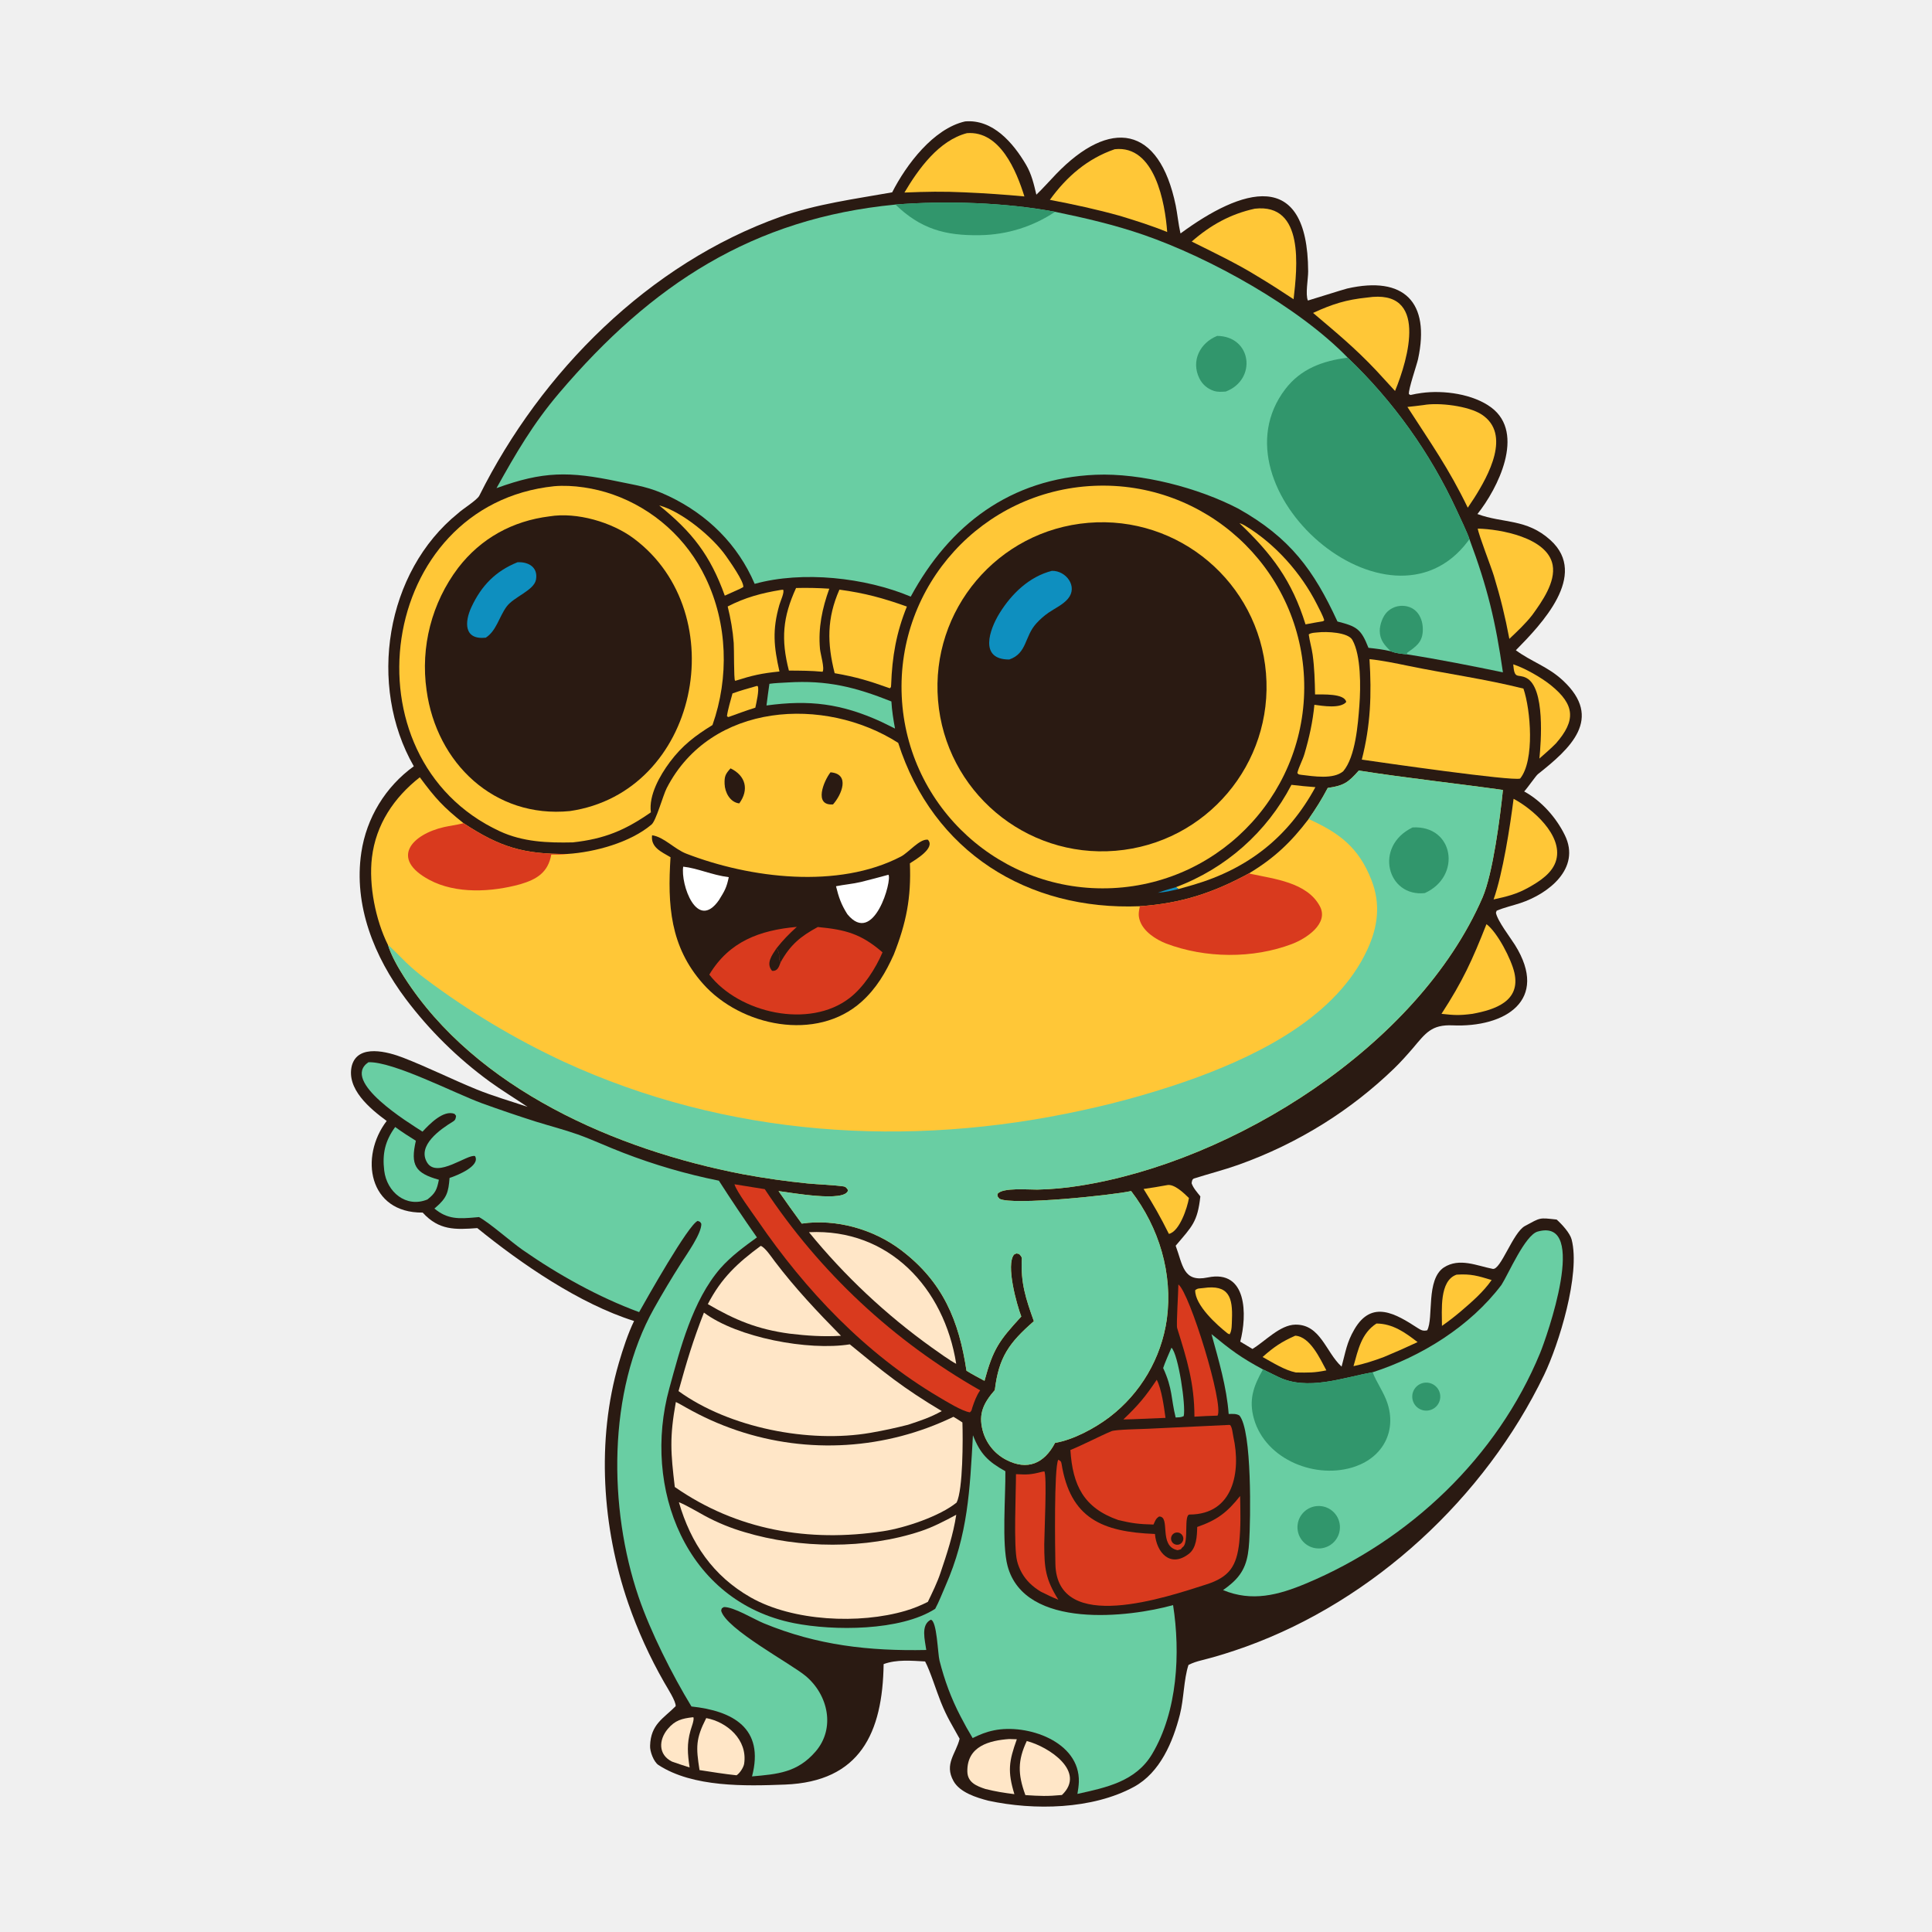
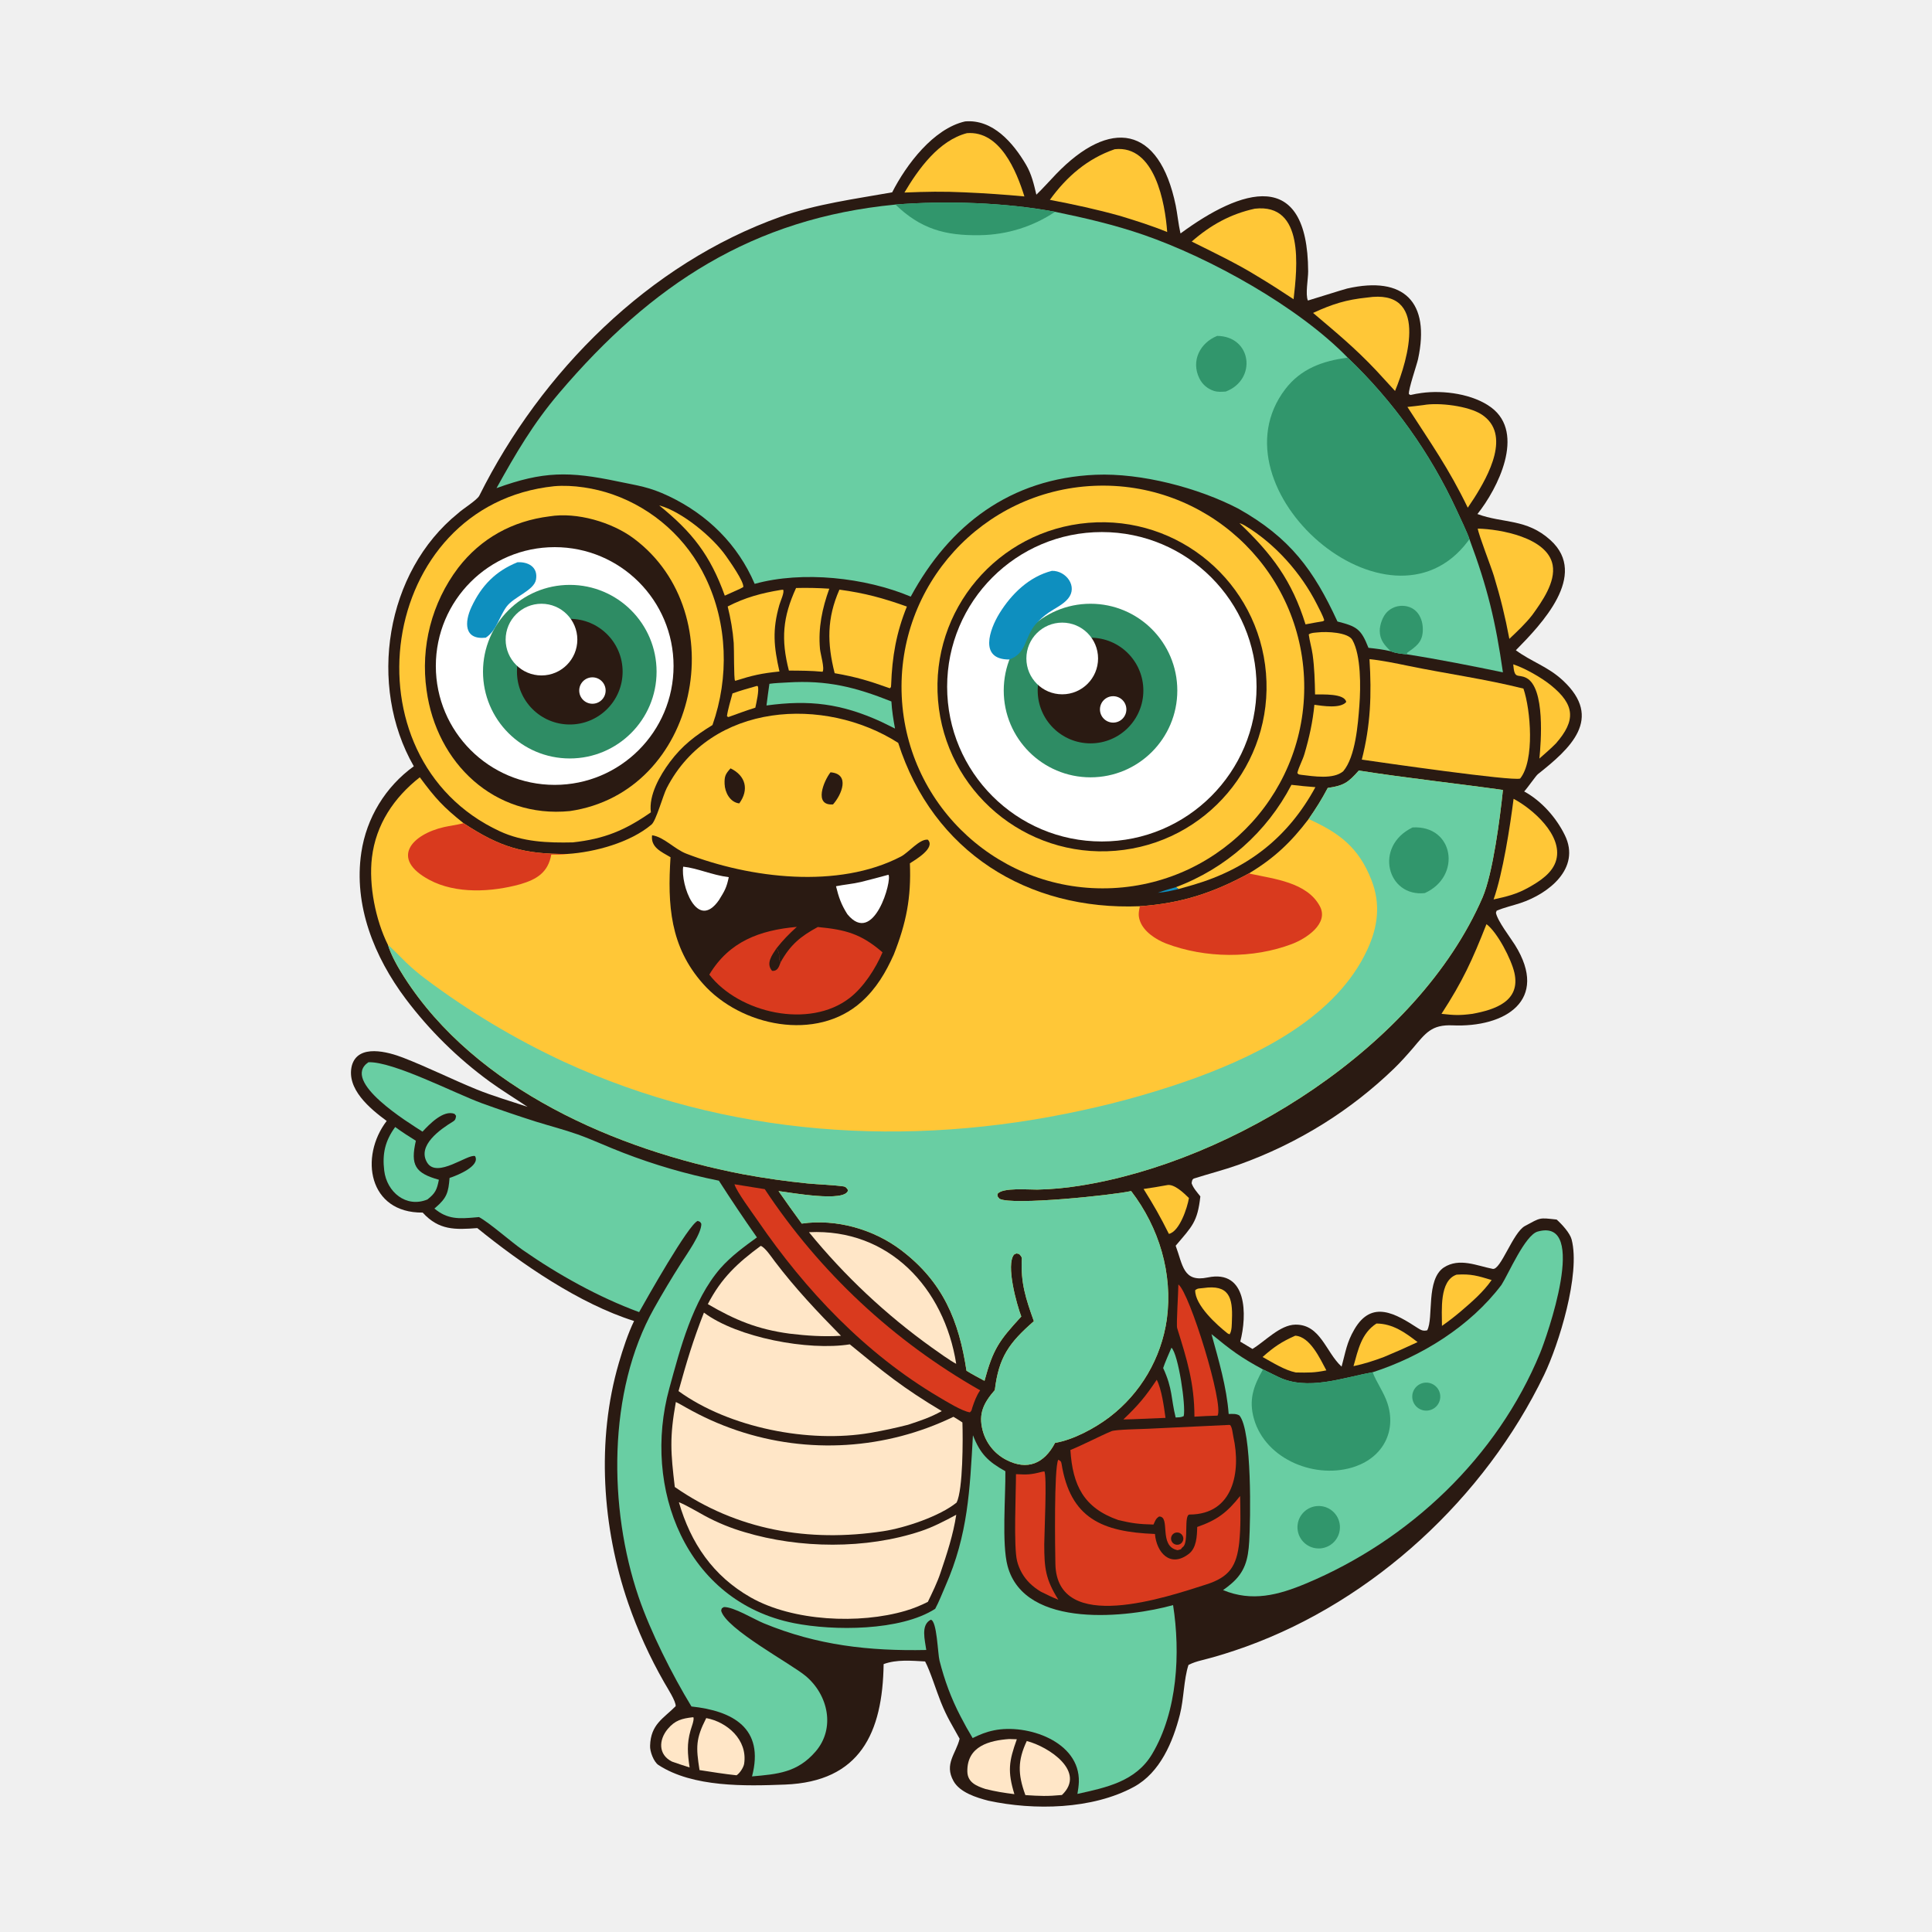
<svg xmlns="http://www.w3.org/2000/svg" viewBox="0 0 1024 1024">
  <path fill="#2a1a12" d="M511.523 64.354c14.706-1.268 25.494 11.376 32.311 22.967 2.917 4.96 4.146 10.319 5.459 15.862 2.791-2.598 7.829-8.178 10.332-10.781 28.809-29.974 54.793-25.962 63.533 16.521.821 3.988 1.476 10.209 2.403 14.22l.141.589c32.041-23.614 67.411-35.449 67.648 20.14.017 3.968-1.577 12.199-.127 15.419.252-.003 18.908-5.93 20.768-6.355 30.22-6.902 44.131 7.224 37.612 37.378-.668 3.09-5.255 16.212-4.843 18.597l.854.442a58 58 0 0 1 5.787-1.063c11.664-1.62 27.464.513 37.069 7.745 18.129 13.651 3.373 42.931-7.402 56.418 13.751 5.071 26.034 2.297 38.765 13.881 20.326 18.496-5.001 44.681-18.398 58.31 8.301 6.139 16.91 8.566 24.91 15.999 21.722 20.182 3.886 36.126-13.21 49.663-1.143.905-5.338 7.098-7.292 9.181 9.165 4.989 17.029 13.882 21.574 23.214 8.571 17.601-8.711 31.01-23.541 35.933-4.031 1.338-8.774 2.395-12.622 4.069l-.377 1.063c.771 4.309 7.602 13.097 10.062 17.032 18.41 29.447-5.323 43.872-33.025 42.661-11.159-.487-14.295 4.101-20.927 11.956-3.127 3.65-6.72 7.661-10.147 10.965a226.8 226.8 0 0 1-37.084 29.028 232.3 232.3 0 0 1-45.584 22.041c-7.629 2.696-15.613 4.73-23.284 7.168-1.063.338-1.186 1.62-1.3 2.538.87 2.578 2.902 4.763 4.626 6.958-1.523 13.702-4.418 15.896-13.085 26.147 3.804 10.165 3.88 19.557 16.979 16.821 21.073-4.403 20.905 20.125 17.253 34.01l6.459 3.875c6.626-3.936 14.582-12.797 22.81-12.882 13.314-.137 16.1 14.664 24.438 22.251 2.172-7.839 2.632-12.647 6.813-19.797 9.248-15.817 21.836-8.239 33.535-.651 1.734 1.125 2.933 1.723 5.04 1.195 3.494-6.566-.798-26.873 8.834-33.314 8.29-5.298 17.494-.874 25.889.761 4.241.825 10.678-19.274 17.065-22.718 8.512-4.591 7.435-4.456 16.818-3.419 2.819 2.53 7.039 7.122 7.935 10.573 4.776 18.391-6.827 55.68-14.61 71.806-31.424 65.102-90.238 119.48-158.007 143.987-7.707 2.753-15.41 5.228-23.356 7.191-2.605.643-4.695 1.292-7.106 2.505-2.54 7.776-2.404 17.919-4.547 26.309-3.685 14.424-10.445 30.742-24.362 38.311-22.138 12.04-53.029 12.537-77.148 7.337-6.348-1.647-15.077-4.343-18.471-10.391-5.115-9.114 1.388-14.615 3.225-22.459-4.074-7.448-6.578-11.076-9.966-19.483-2.361-5.859-5.602-16.377-8.321-21.473-7.274-.388-15.086-1.141-21.985 1.406-.523 36.435-12.448 62.295-52.275 63.849-20.957.818-48.788 1.53-67.073-10.368-2.526-1.644-4.616-7.285-4.432-10.222.332-11.441 7.141-14.468 13.539-20.946.323-2.453-4.567-9.954-6.047-12.591a247.4 247.4 0 0 1-19.078-41.982c-13.854-40.198-16.953-86.388-4.964-127.403 2.082-7.123 4.829-15.564 8.059-22.199-28.91-9.067-59.853-30.349-83.095-49.235-11.749.886-20.343 1.224-28.949-8.216-28.759.279-33.592-29.581-19.079-48.568-8.905-6.556-21.517-17.005-18.462-29.325 3.254-11.767 19.281-7.28 27.258-4.18 13.225 5.139 25.69 11.407 38.768 16.743 8.759 3.573 18.132 6.264 27.073 9.28-6.69-4.511-13.541-8.666-20.09-13.416a212.3 212.3 0 0 1-44.464-43.81c-16.633-22.181-27.714-49.497-23.525-77.582a68.94 68.94 0 0 1 27.817-45.695c-24.578-42.857-14.969-103.09 23.468-134.096 2.147-2.095 10.078-6.969 11.26-9.339 32.739-65.644 89.885-123.011 159.761-147.857 18.942-6.735 39.224-9.375 59.06-12.912 7.405-14.582 21.807-33.782 38.65-37.587" />
  <path fill="#ffc737" d="M300.761 452.61c14.513-.931 33.282-6.03 44.583-15.604 2.429-2.059 6.07-15.488 8.022-19.283 23.432-45.554 83.736-48.911 122.698-23.99 18.463 57.763 68.542 89.003 128.089 86.583 21.791-1.482 38.86-7.047 57.912-17.462 13.323-8.02 22.212-16.479 31.532-28.744 3.932-5.682 6.861-10.284 10.135-16.482 8.556-1.247 10.813-2.828 16.469-9.22 24.844 3.92 51.254 6.761 76.385 10.281-1.463 14.055-5.265 44.254-10.851 57.103-34.259 78.809-132.131 139.989-213.675 152.7a163 163 0 0 1-22.271 2.023c-4.691.062-18.579-1.196-21.071 2.283-.016 1.78-.225.913 1.029 2.569 6.64 3.667 60.293-1.916 69.779-4.086 14.803 19.33 22.183 43.685 18.914 67.966a79.4 79.4 0 0 1-30.385 51.853c-7.809 5.897-19.08 12.01-28.857 13.666-5.67 10.842-14.608 14.914-26.027 8.901a24.6 24.6 0 0 1-12.314-15.387c-2.466-9.158.655-14.866 6.419-21.525 2.084-17.438 7.57-25.022 20.694-36.492-4.309-12.084-7.029-20.227-6.38-33.136.051-1.021-.782-1.776-1.43-2.472-1.856-.368-.991-.473-2.69.286-4.481 5.48 1.441 26.529 3.833 32.851-11.79 12.833-14.92 17.153-19.5 34.073-2.931-1.603-6.805-3.589-9.543-5.349-3.992-26.432-12.405-47.008-34.565-63.86-14.574-11.083-34.445-16.799-52.753-14.124a873 873 0 0 1-12.303-17.235c6.004.691 35.61 6.223 36.846-.462-.582-.974-1.072-1.834-2.484-2.028-6.066-.834-12.903-.977-18.995-1.561a417 417 0 0 1-34.21-4.882c-67.046-12.858-141.571-45.068-179.593-104.54-3.228-5.051-6.783-11.215-8.563-16.958-6.572-13.155-10.267-31.683-8.507-46.366 2.098-17.505 11.666-31.78 25.375-42.524 8.352 11.306 12.43 15.728 23.163 24.316 19.505 12.834 32.012 16.494 55.09 16.318" />
  <path fill="#69cea3" d="M720.201 408.408c24.844 3.92 51.254 6.761 76.385 10.281-1.463 14.055-5.265 44.254-10.851 57.103-34.259 78.809-132.131 139.989-213.675 152.7a163 163 0 0 1-22.271 2.023c-4.691.062-18.579-1.196-21.071 2.283-.016 1.78-.225.913 1.029 2.569 6.64 3.667 60.293-1.916 69.779-4.086 14.803 19.33 22.183 43.685 18.914 67.966a79.4 79.4 0 0 1-30.385 51.853c-7.809 5.897-19.08 12.01-28.857 13.666-5.67 10.842-14.608 14.914-26.027 8.901a24.6 24.6 0 0 1-12.314-15.387c-2.466-9.158.655-14.866 6.419-21.525 2.084-17.438 7.57-25.022 20.694-36.492-4.309-12.084-7.029-20.227-6.38-33.136.051-1.021-.782-1.776-1.43-2.472-1.856-.368-.991-.473-2.69.286-4.481 5.48 1.441 26.529 3.833 32.851-11.79 12.833-14.92 17.153-19.5 34.073-2.931-1.603-6.805-3.589-9.543-5.349-3.992-26.432-12.405-47.008-34.565-63.86-14.574-11.083-34.445-16.799-52.753-14.124a873 873 0 0 1-12.303-17.235c6.004.691 35.61 6.223 36.846-.462-.582-.974-1.072-1.834-2.484-2.028-6.066-.834-12.903-.977-18.995-1.561a417 417 0 0 1-34.21-4.882c-67.046-12.858-141.571-45.068-179.593-104.54-3.228-5.051-6.783-11.215-8.563-16.958 1.088.556 8.252 8.002 9.708 9.378a115 115 0 0 0 10.069 8.508 411 411 0 0 0 73.358 43.967c86.267 39.706 182.385 45.993 274.645 25.81a466 466 0 0 0 61.323-17.589c34.241-12.728 73.686-32.636 89.886-67.427 5.737-12.319 7.25-24.342 2.257-37.104-6.743-17.237-17.004-24.951-33.289-32.299 3.932-5.682 6.861-10.284 10.135-16.482 8.556-1.247 10.813-2.828 16.469-9.22" />
  <path fill="#31966c" d="M748.708 438.555c22.002-1.213 26.11 25.953 6.47 34.792-19.841 2.233-27.227-24.767-6.47-34.792" />
  <path fill="#d93a1e" d="M604.153 480.316c21.791-1.482 38.86-7.047 57.912-17.462l.623.261c12.492 2.717 30.03 4.5 36.836 17.164 4.994 9.292-7.346 17.24-14.654 20.022-20.842 7.935-46.086 7.662-66.884-.244-5.462-2.154-11.698-6.263-13.728-11.783-1.121-3.049-.725-4.852-.105-7.958m-358.482-44.024c19.505 12.834 32.012 16.494 55.09 16.318-2.584.436-5.896.316-8.573.326-1.688 9.443-7.61 13.132-16.408 15.719-15.155 4.176-34.053 5.297-48.258-2.335-21.029-11.298-9.237-24.071 7.868-27.958 2.797-.636 6.737-1.16 9.361-1.828z" />
  <path fill="#2a1a12" d="M345.609 442.712c6.259.858 11.832 7.308 18.141 9.746 33.866 13.091 80.506 18.859 113.764 1.534 4.095-2.133 9.851-9.43 14.252-8.95 4.263 4.375-6.646 10.693-9.506 12.536.751 18.155-1.906 31.594-8.532 48.343-4.255 9.508-9.253 17.997-17.119 25.053-23.824 21.371-63.955 13.052-84.006-9.56-17.54-19.78-18.817-41.891-17.212-67.07-4.858-2.874-10.569-5.191-9.782-11.632" />
  <path fill="#d93a1e" d="M433.448 491.338c14.662 1.403 22.864 3.523 34.313 13.416-3.645 8.56-9.949 18.379-17.348 24.131-21.418 16.651-58.694 8.072-74.466-12.315 10.546-17.594 26.776-23.561 46.381-25.304-4.352 3.969-7.175 6.827-10.817 11.428 2.566 3.168.571 4.883 2.212 7.37 5.085-9.249 10.611-13.803 19.725-18.726" />
  <path fill="#2a1a12" d="M413.723 510.064c-.91 2.492-1.608 4.746-4.492 4.516-3.426-3.957-.052-8.345 2.28-11.886 2.566 3.168.571 4.883 2.212 7.37" />
  <path fill="#fff" d="M470.88 463.639c2.122 2.529-7.634 38.157-21.766 20.907-3.279-5.191-4.562-8.936-6.014-14.817 4.227-.874 8.969-1.243 13.23-2.268 4.85-1.167 9.718-2.543 14.55-3.822m-108.763-4.285c7.579.781 15.069 4.422 24.148 5.563-1.165 5.623-2.223 7.342-5.218 12.178-11.712 16.741-20.389-8.519-18.93-17.741" />
  <path fill="#2a1a12" d="M387.198 407.246c8.08 3.891 9.907 11.347 4.625 18.573-4.884-.568-7.62-5.827-7.771-10.348-.136-4.093.479-5.244 3.146-8.225m52.985 2.095c10.597.835 5.886 11.933 1.338 17.011-10.399.811-4.93-12.405-1.338-17.011" />
  <path fill="#69cea3" d="M474.616 108.425c26.382-2.143 58.382-1.124 84.611 3.836 15.897 3.281 31.525 6.904 46.937 12.23 35.167 12.154 82.109 38.159 108.164 65.086A265.9 265.9 0 0 1 772 270.262c1.276 2.736 6.147 13.027 6.83 15.5 9.592 25.675 13.869 43.602 17.749 70.592-15.342-3.199-35.215-7.117-50.704-9.507-2.835-.293-6.162-.571-8.75-1.669-4.111-.949-7.638-1.364-11.819-1.822-3.913-9.996-6.135-11.333-16.428-13.941-12.561-27.287-25.114-44.367-52.423-59.756-21.271-11.105-51.562-19.048-75.727-18.023-45.19 1.917-77.465 26.599-98.016 64.587-24.196-10.168-57.379-13.768-82.715-6.768-8.984-20.965-24.997-36.709-45.505-46.47-10.498-4.997-16.336-5.552-26.909-7.781-26.011-5.485-39.68-5.469-64.421 3.522 10.291-18.53 19.417-34.193 33.197-50.405 48.85-57.471 102.655-92.648 178.257-99.896" />
  <path fill="#31966c" d="M778.83 285.762q-.423.597-.863 1.181c-41.598 55.2-136.809-28.028-96.799-80.615 8.328-10.945 20.033-15.109 33.16-16.751A265.9 265.9 0 0 1 772 270.262c1.276 2.736 6.147 13.027 6.83 15.5M474.616 108.425c26.382-2.143 58.382-1.124 84.611 3.836a73.34 73.34 0 0 1-39.78 12.385c-18.625.363-31.619-3.426-44.831-16.221m262.509 236.753c-3.163-3.054-5.717-5.84-5.828-10.603-.077-3.276 1.514-7.848 3.879-10.209a11.33 11.33 0 0 1 8.064-3.275c7.626.127 11.286 6.546 10.849 13.617-.371 6.009-3.854 8.089-8.33 11.33.063.788-.015.616.116.809-2.835-.293-6.162-.571-8.75-1.669M645.13 178.034c18.389.193 21.188 23.168 4.552 29.496-2.208.136-4.147.344-6.28-.347a12.86 12.86 0 0 1-7.75-6.729c-4.462-9.151.322-18.709 9.478-22.42" />
  <path fill="#ffc737" d="M579.756 257.503c58.805-2.645 108.648 42.822 111.403 101.622s-42.617 108.728-101.412 111.594c-58.951 2.874-109.042-42.647-111.804-101.603-2.763-58.957 42.852-108.962 101.813-111.613" />
  <path fill="#2a1a12" d="M576.816 277.107c48.017-4.016 90.192 31.669 94.18 79.688s-31.722 90.173-79.744 94.133c-47.981 3.957-90.092-31.717-94.077-79.697-3.985-47.979 31.664-90.111 79.641-94.124" />
+   <path fill="#fff" d="M502 364a82 82 0 1 0 164 0 82 82 0 1 0-164 0z" />
+   <path fill="#2e8c64" d="M532 366a46 46 0 1 0 92 0 46 46 0 1 0-92 0z" />
+   <path fill="#2a1a12" d="M550 366a28 28 0 1 0 56 0 28 28 0 1 0-56 0z" />
+   <path fill="#fff" d="M544 349a19 19 0 1 0 38 0 19 19 0 1 0-38 0z" />
+   <path fill="#fff" d="M583 376a7 7 0 1 0 14 0 7 7 0 1 0-14 0z" />
  <path fill="#0e8fbf" d="M557.535 302.555c7.514-.17 13.96 8.379 8.49 14.806-2.723 3.2-6.736 4.95-10.203 7.321a38 38 0 0 0-6.589 5.784c-6.29 6.917-4.827 15.84-14.303 19.083-16.209.075-10.444-15.967-5.176-24.498 6.393-10.355 15.786-19.441 27.781-22.496" />
  <path fill="#69cea3" d="M195.276 563.008c13.137-.479 45.651 16.447 60.296 21.796a756 756 0 0 0 28.68 9.741c6.901 2.145 15.246 4.331 21.914 6.708 7.88 2.81 16.201 6.725 24.181 9.756a310.4 310.4 0 0 0 50.675 14.78 871 871 0 0 0 20.169 30.061c-6.844 4.955-13.711 9.971-19.359 16.364-14.822 17.115-21.31 42.635-27.097 63.704-14.45 52.599 8.655 112.971 66.113 124.387 20.905 4.154 56.441 4.224 74.821-7.596 1.974-3.619 3.751-8.283 5.435-12.112 11.981-27.24 12.929-50.893 14.572-79.892 3.859 9.874 8.003 13.965 17.192 19.078.158 13.219-1.973 38.566 1.171 50.239 9.15 33.975 64.878 27.11 87.718 20.715 3.945 25.31 2.382 56.319-11.108 78.939-8.689 14.57-24.293 17.75-39.586 21.132.334-1.894.69-4.406.749-6.301.67-21.546-27.478-31.015-45.055-27.37-4.246.881-7.402 2.193-11.232 4.076a184 184 0 0 1-6.42-11.501c-5.011-9.636-8.433-18.97-11.125-29.475-1.002-3.913-1.317-21.056-4.627-21.756-5.497 2.761-3.084 10.919-2.411 16.044-30.313.618-57.763-2.44-86.136-14.151-5.38-2.221-15.885-8.717-21.125-8.602-1.456.937-1.01.305-1.454 1.909 2.389 9.624 36.917 28.044 44.771 34.607 12.009 10.037 15.887 27.812 5.232 40.113-9.656 11.147-20.131 11.929-33.642 13.13 6.763-25.701-10.386-34.755-32.099-37.061-10.146-16.636-21.764-39.678-28.059-58.172-15.936-46.82-16.493-108.816 8.199-152.771a498 498 0 0 1 14.396-24.076c3.012-4.794 10.774-15.524 10.701-20.791-.907-1.386-.315-.854-1.917-1.557-4.889 1.851-27.018 41.158-31.059 48.347-21.363-7.847-43.188-19.997-61.839-33.039-6.229-4.356-17.216-14.14-23.026-17.335l-2.034.184c-8.514.744-14.672 1.114-21.605-4.706l.574-.487c6.106-5.209 6.847-8.151 7.458-15.735 3.921-1.261 16.492-6.307 13.5-11.583-3.854-1.254-20.125 11.971-25.351 3.49-5.576-9.05 7.054-17.759 13.639-21.778 1.368-.834 1.463-1.584 1.657-3.059l-.796-1.024c-5.882-2.28-13.325 5.459-16.98 9.42-7.088-4.579-43.591-26.709-28.671-36.79" />
  <path fill="#ffc737" d="M293.754 257.7c9.912-.855 21.61 1.064 30.975 4.35a86.18 86.18 0 0 1 49.327 44.35c11.601 24.156 12.459 52.726 3.574 77.883-9.163 5.632-16.09 10.905-22.604 19.64-5.246 7.036-11.288 17.59-10.043 26.628-13.789 9.58-24.566 14.074-41.36 15.931-13.319.302-26.474-.208-38.778-5.919-83.385-38.709-65.059-173.053 28.909-182.863" />
  <path fill="#2a1a12" d="M291.203 273.685c14.516-2.376 33.104 3.039 44.766 11.76 53.211 39.793 34.327 134.455-33.918 144.438-40.049 3.957-70.708-25.442-75.957-64.042a87.1 87.1 0 0 1 16.739-64.872c12.08-15.701 28.829-24.841 48.37-27.284" />
+   <path fill="#fff" d="M231 353a63 63 0 1 0 126 0 63 63 0 1 0-126 0z" />
+   <path fill="#2e8c64" d="M256 356a46 46 0 1 0 92 0 46 46 0 1 0-92 0z" />
+   <path fill="#2a1a12" d="M274 356a28 28 0 1 0 56 0 28 28 0 1 0-56 0z" />
+   <path fill="#fff" d="M268 339a19 19 0 1 0 38 0 19 19 0 1 0-38 0z" />
+   <path fill="#fff" d="M307 366a7 7 0 1 0 14 0 7 7 0 1 0-14 0z" />
  <path fill="#0e8fbf" d="M274.272 298.01c5.582-.321 10.977 2.455 9.827 9.135-1.009 5.863-11.824 9.134-15.669 14.468-3.967 5.503-5.323 12.729-10.979 16.38-11.728 1.242-11.224-8.413-7.583-16.229 5.306-11.388 12.811-19.068 24.404-23.754" />
  <path fill="#69cea3" d="M727.538 727.327c25.844-8.317 51.71-24.379 68.286-46.328 3.665-5.732 12.487-26.366 19.17-28.245 27.492-7.731 4.487 56.65 1.296 64.39-22.794 55.296-69.231 99.189-124.032 122.136-14.736 6.17-28.721 9.848-44.003 3.497a52 52 0 0 0 4.182-3.225c7.485-6.31 9.095-13.067 9.672-22.468.701-11.41 1.6-58.931-5.218-66.867-1.851-1.046-3.487-.785-5.67-.778-1.072-14.322-5.308-28.506-9.111-42.327 10.536 8.615 15.259 12.213 27.287 18.719a714 714 0 0 1 8.012 3.899c15.503 7.655 34.328.424 50.129-2.403" />
  <path fill="#31966c" d="M669.397 725.831a714 714 0 0 1 8.012 3.899c15.503 7.655 34.328.424 50.129-2.403 2.038 5.408 5.956 10.638 7.845 16.451 4.802 14.77-2.323 28.258-16.901 33.434-20.534 7.292-47.624-3.346-53.86-25.18-2.917-10.21-.15-17.523 4.775-26.201m28.57 72.421c6.226-.541 11.7 4.094 12.193 10.323.492 6.23-4.185 11.668-10.418 12.113-6.165.439-11.531-4.176-12.019-10.338s4.086-11.563 10.244-12.098m55.418-64.985a7.426 7.426 0 1 1 5.122 13.941 7.426 7.426 0 0 1-5.122-13.941" />
  <path fill="#ffe6c7" d="M358.215 743.096c1.626.75 3.807 2.028 5.409 2.934 8.815 4.983 17.469 8.889 27.075 12.148a151.83 151.83 0 0 0 114.642-7.243c1.6.884 3.223 1.995 4.762 3 .292 8.666.336 35.535-3.066 42.437-9.065 7.352-27.444 13.454-38.83 15.189-39.592 6.036-77.636-.509-110.554-23.426-2.15-18.262-2.839-26.153.562-45.039" />
  <path fill="#ffe6c7" d="M373.097 695.708c17.664 13.258 55.33 20.345 77.32 16.823 18.119 14.897 28.203 23.123 48.739 35.373-6.333 3.496-11.045 4.975-17.86 7.251-6.937 1.753-12.935 3.06-19.993 4.281-32.395 5.603-74.765-2.624-101.671-22.131 4.376-15.737 7.575-26.487 13.465-41.597m-13.266 100.515c3.581 1.317 10.13 5.266 13.802 7.231a107.2 107.2 0 0 0 21.019 8.612c29.068 8.746 64.327 9.164 93.409-.525 6.506-2.168 12.739-5.438 18.771-8.681-1.565 10.434-4.98 20.818-8.36 30.791-1.689 5.096-4.349 10.513-6.691 15.371a69 69 0 0 1-11.804 4.726c-24.449 7.213-59.737 5.599-82.059-7.066-19.982-11.337-31.817-28.788-38.087-50.459" />
  <path fill="#ffc737" d="M725.864 349.361c6.268.621 14.08 2.222 20.273 3.503 20.189 4.175 41.378 7.067 61.315 12.108 3.849 11.215 6.043 38.076-1.749 47.685-4.629 1.408-73.46-8.518-83.917-10.049 4.692-18.331 5.228-34.493 4.078-53.247" />
  <path fill="#d93a1e" d="m651.218 755.244.759.04c1.167 1.261 1.357 4.573 1.753 6.353 4.075 18.34.069 41.024-23.212 41.101-3.245.011-.288 14.643-3.507 17.15-1.58 1.231-.004 1.063-2.837 1.742-10.393-2.038-3.511-17.93-9.821-17.848-1.819 1.178-2.019 2.193-2.982 4.261-7.679-.209-11.083-.588-18.599-2.37-18.421-6.425-24.253-18.483-25.443-37.146 6.795-2.748 15.363-7.281 21.762-9.966 2.158-.906 16.054-1.136 19.167-1.285z" />
  <path fill="#2a1a12" d="M622.128 812.775a3.268 3.268 0 1 1 3.275 5.645 3.27 3.27 0 0 1-3.275-5.645" />
  <path fill="#d93a1e" d="M560.878 773.703c.966.495 1.538.705 1.743 1.985 4.652 29.105 21.527 36.269 49.53 37.349.803 9.712 8.021 18.183 17.953 10.546 4.087-3.143 4.333-9.387 4.44-14.253 10.53-3.659 15.834-7.67 22.747-16.418.161 8.657.401 16.038-.475 24.712-1.393 12.286-4.986 18.2-17.489 22.177-20.728 6.591-79.186 26.817-79.951-10.932-.157-7.791-.769-50.533 1.502-55.166m-171.58-146.011 16.04 2.586a335.7 335.7 0 0 0 114.168 106.628c-1.964 2.81-3.021 5.787-4.108 8.986-.512 1.636-.239 1.659-1.341 2.685-4.246-.644-12.679-5.898-16.538-8.177-38.852-22.952-70.614-56.481-95.951-93.508-2.553-3.73-11.403-15.636-12.27-19.2" />
  <path fill="#ffe6c7" d="M428.764 653.092c42.452-2.064 71.705 29.653 78.047 69.756-2.653-1.245-10.548-6.909-13.156-8.778a337.7 337.7 0 0 1-64.891-60.978" />
  <path fill="#ffc737" d="M698.391 335.191c4.621-.544 16.093-.121 18.406 4.002 4.612 8.222 4.431 24.915 3.698 34.782-.728 9.811-2.058 27.181-8.545 34.789-5.191 4.464-15.791 2.678-22.34 1.901-1.571-.326-.975.087-2.002-.95.82-3.361 2.793-6.744 3.78-10.106 2.548-8.679 4.407-17.068 5.264-26.055 4.468.608 13.808 2.155 16.878-1.491-.85-4.635-12.699-3.929-16.521-3.991-.118-6.908-.33-14.259-1.282-21.097-.504-3.622-1.551-6.907-2.069-10.708 1.21-.938 3.129-.911 4.733-1.076" />
  <path fill="#ffe6c7" d="M403.2 660.345c2.307.772 5.735 5.968 7.398 8.161 10.849 14.304 22.577 26.724 35.141 39.487-9.432.572-17.976-.022-27.269-1.133-16.94-2.281-28.749-7.152-43.304-15.649 7.168-13.891 15.804-21.839 28.034-30.866" />
  <path fill="#ffc737" d="M444.91 312.52c13.536 1.844 23.099 4.466 35.757 8.968-5.614 13.849-7.81 26.533-8.339 41.407-.187 1.533.174 1.004-.699 1.907-11.049-3.942-17.642-5.962-29.241-7.996-4.024-15.902-4.18-29.065 2.522-44.286M590.842 79.087c21.285-2.333 26.688 28.569 27.796 43.899-8.225-3.383-16.391-5.929-24.877-8.533-12.813-3.564-24.294-6.036-37.311-8.529 8.939-12.355 19.893-21.844 34.392-26.837m74.227 31.522c26.462-3.015 22.462 31.388 20.558 47.984-6.7-4.424-12.5-8.184-19.424-12.319-10.433-6.487-23.46-12.721-34.573-18.244 9.899-8.68 20.552-14.622 33.439-17.421m59.594 47.09c32.655-4.928 21.767 32.477 14.739 49.524l-9.986-10.869c-11.299-11.968-21.067-20.001-33.461-30.496 10.208-4.698 17.538-7.025 28.708-8.159M512.514 70.57c17.496-1.37 26.225 20.023 30.441 33.543a634 634 0 0 0-31.58-2.158c-11.67-.557-20.255-.376-32.009.1 7.447-12.587 18.304-27.64 33.148-31.485m241.968 144.123c8.027-1.478 23.951.463 30.878 5.03 15.763 10.392 3.479 32.423-3.996 44.237l-3.414 5.138c-10.111-20.929-19.548-34.1-31.991-53.412 2.747-.243 5.76-.662 8.523-.993m28.764 65.481c11.786.247 36.966 4.708 39.688 19.276 1.697 9.085-5.721 19.508-10.806 26.528-3.536 4.539-7.951 8.686-12.142 12.63-2.273-12.066-4.629-21.591-8.2-33.403-1.385-4.577-8.184-21.976-8.54-25.031m18.986 143.209c9.96 5.256 26.078 19.177 22.625 32.333-1.839 7.004-8.806 11.386-14.781 14.743-6.398 3.545-11.365 4.704-18.443 6.265 4.897-13.773 8.776-38.937 10.599-53.341M413.861 312.667l1.182-.11c.903 1.193-1.35 5.935-1.94 7.99-3.853 13.432-2.942 22.189.022 35.362-9.649.978-14.283 2.057-23.271 4.894l-.288-.052c-.664-.964-.436-16.725-.676-19.953-.49-6.609-1.619-12.922-3.201-19.352 9.271-4.785 17.983-7.108 28.172-8.779m373.996 177.158c5.807 4.29 13.203 18.68 14.8 25.736 3.42 15.116-10.27 19.597-22.242 21.799-6.899.889-9.408.755-16.392-.004 11.313-17.441 16.263-28.338 23.834-47.531" />
  <path fill="#d93a1e" d="m552.276 780.08 1.229-.213c1.517 1.798-.03 33.788-.028 38.682.006 12.578.67 18.511 7.471 29.333-3.137-1.182-6.28-2.806-9.306-4.276-2.057-1.237-4.208-2.832-5.913-4.535a25.07 25.07 0 0 1-6.648-11.68c-1.918-7.532-.589-36.216-.588-46.058 6.086.319 7.918.274 13.783-1.253" />
  <path fill="#ffc737" d="M421.929 311.653c5.875-.15 11.753-.029 17.617.364-3.762 10.413-5.942 20.804-4.941 31.925.241 2.672 2.6 10.408 1.361 12.106-6.102-.59-11.702-.589-17.838-.627-4.253-16.51-3.303-28.287 3.801-43.768" />
  <path fill="#69cea3" d="M417.365 361.718c21.09-1.305 35.862 2.43 55.093 10.063.244 4.545 1.077 9.905 1.92 14.371l-7.354-3.622c-21.193-9.667-38.076-11.684-60.767-8.613.428-3.76 1.033-7.715 1.544-11.483 2.757-.411 6.679-.542 9.564-.716" />
  <path fill="#d93a1e" d="M624.558 680.79c5.976 4.35 24.218 63.597 20.771 69.522q-6.133.165-12.255.56c-.019-17.848-4.033-30.519-9.154-46.955-.53-1.7.653-19.253.638-23.127" />
  <path fill="#69cea3" d="M209.454 597.341c3.812 2.766 6.961 4.797 10.961 7.288-2.972 12.961-.346 17.151 12.209 20.669-1.082 5.314-1.845 7.116-6.068 10.442-11.352 4.656-21.546-3.984-22.908-15.26-1.087-8.999.458-15.783 5.806-23.139" />
  <path fill="#ffc737" d="M684.491 415.976c4.281.545 8.408.881 12.702 1.234-14.372 26.427-35.602 43.157-64.496 51.707q-4 1.172-8.018 2.289l-1.461-.976a114.05 114.05 0 0 0 61.273-54.254" />
  <path fill="#ffe6c7" d="M544.216 922.777c11.671 3.006 31.656 16.226 18.627 28.613-7.738.726-11.721.552-19.362.048l-.154-.415c-3.865-10.693-3.961-17.982.889-28.246m-169.897-12.154c10.967 2.028 22.016 11.419 20.095 24.187-.291 1.932-2.338 5.102-4.031 6.13-6.58-.687-13.082-1.754-19.62-2.761-1.909-12.219-2.06-16.544 3.556-27.556m160.533 11.102 4.091.116c-4.229 11.748-4.979 16.989-1.299 29.101-5.676-.724-9.854-1.362-15.38-2.751-4.771-1.58-9.465-3.49-9.552-9.307-.201-13.492 11.886-16.411 22.14-17.159" />
  <path fill="#ffc737" d="M802.04 352.105c6.191 2.016 14.901 6.998 19.93 11.056 12.882 10.397 13.324 18.751 2.69 30.879-2.63 2.699-5.901 5.478-8.753 8.014.85-8.308 3.187-37.585-6.936-42.747-4.577-2.334-6.273 1.163-6.931-7.202M349.369 267.87c12.016 3.211 28.366 16.748 35.439 26.856 1.868 2.669 9.576 13.52 9.149 16.415l-1.662.904-8.143 3.663c-7.679-21.449-17.336-33.746-34.783-47.838m380.179 433.625c8.661.051 15.247 4.796 21.805 9.853a407 407 0 0 1-17.728 7.835c-5.386 2.045-10.601 3.713-16.238 4.908 2.474-8.772 4.178-17.406 12.161-22.596m-43.034 6.447c7.879.496 13.149 12.179 16.482 18.379-6.425 1.32-9.504 1.227-16.184 1.119-5.871-1.184-12.252-5.244-17.613-8.204 6.041-5.351 9.991-8.042 17.315-11.294" />
  <path fill="#ffc737" d="M656.945 277.303c1.009.248 2.068.783 2.963 1.318 15.871 9.492 29.757 25.159 38.067 41.63 1.177 2.334 3.283 6.228 3.9 8.485l-.554.51c-3.05.478-6.309 1.13-9.367 1.682-7.198-23.195-17.817-37.242-35.009-53.625" />
  <path fill="#ffc737" d="M772.021 675.591c7.628-.499 11.273.643 18.574 2.852-4.335 6.266-10.516 11.617-16.276 16.546-3.548 2.994-6.266 5.08-10.055 7.768.014-8.181-1.492-23.978 7.757-27.166m-153.529-47.439c3.82-.878 9.106 4.311 11.672 6.834-.83 5.104-4.982 17.763-10.628 19.003-4.58-9.19-7.975-15.113-13.411-23.808q6.207-.876 12.367-2.029m19.308 54.529c13.505-1.974 15.661 4.872 15.155 16.731-.095 2.23.056 5.993-1.247 7.804l-.982-.432c-5.752-4.495-17.41-15.035-17.248-22.941 1.378-1.159 2.159-.87 4.322-1.162" />
  <path fill="#ffe6c7" d="m367.122 910.185.44.062c.411 1.508-1.076 5.209-1.579 6.987-2.002 7.071-1.558 12.313-.479 19.555-3.183-.968-6.213-2.023-9.354-3.114-7.379-3.691-7.03-11.55-2.226-17.293 3.881-4.639 7.555-5.529 13.198-6.197" />
  <path fill="#d93a1e" d="M613.102 731.296c2.653 5.215 3.822 14.408 4.641 20.204l-17.362.723-4.972.108c8.102-7.764 11.563-11.899 17.693-21.035" />
  <path fill="#69cea3" d="M620.896 714.318c3.642 3.326 7.731 30.986 6.498 36.241-1.524.766-2.469.61-4.27.745-2.543-10.177-1.507-15.082-6.627-26.215.957-2.994 3.118-7.734 4.399-10.771" />
  <path fill="#ffc737" d="m401.193 363.555.422.123c.918 1.796-.8 9.185-1.272 11.41-4.703 1.448-9.576 3.282-14.229 4.946-.499-.096-.199.006-.812-.492.442-3.379 2.012-8.578 2.938-12.016 4.261-1.541 8.599-2.724 12.953-3.971" />
  <path fill="#0e8fbf" d="m623.218 470.23 1.461.976c-4.178.979-6.756 1.624-10.987 1.976 3.073-1.152 6.367-2.035 9.526-2.952" />
</svg>
